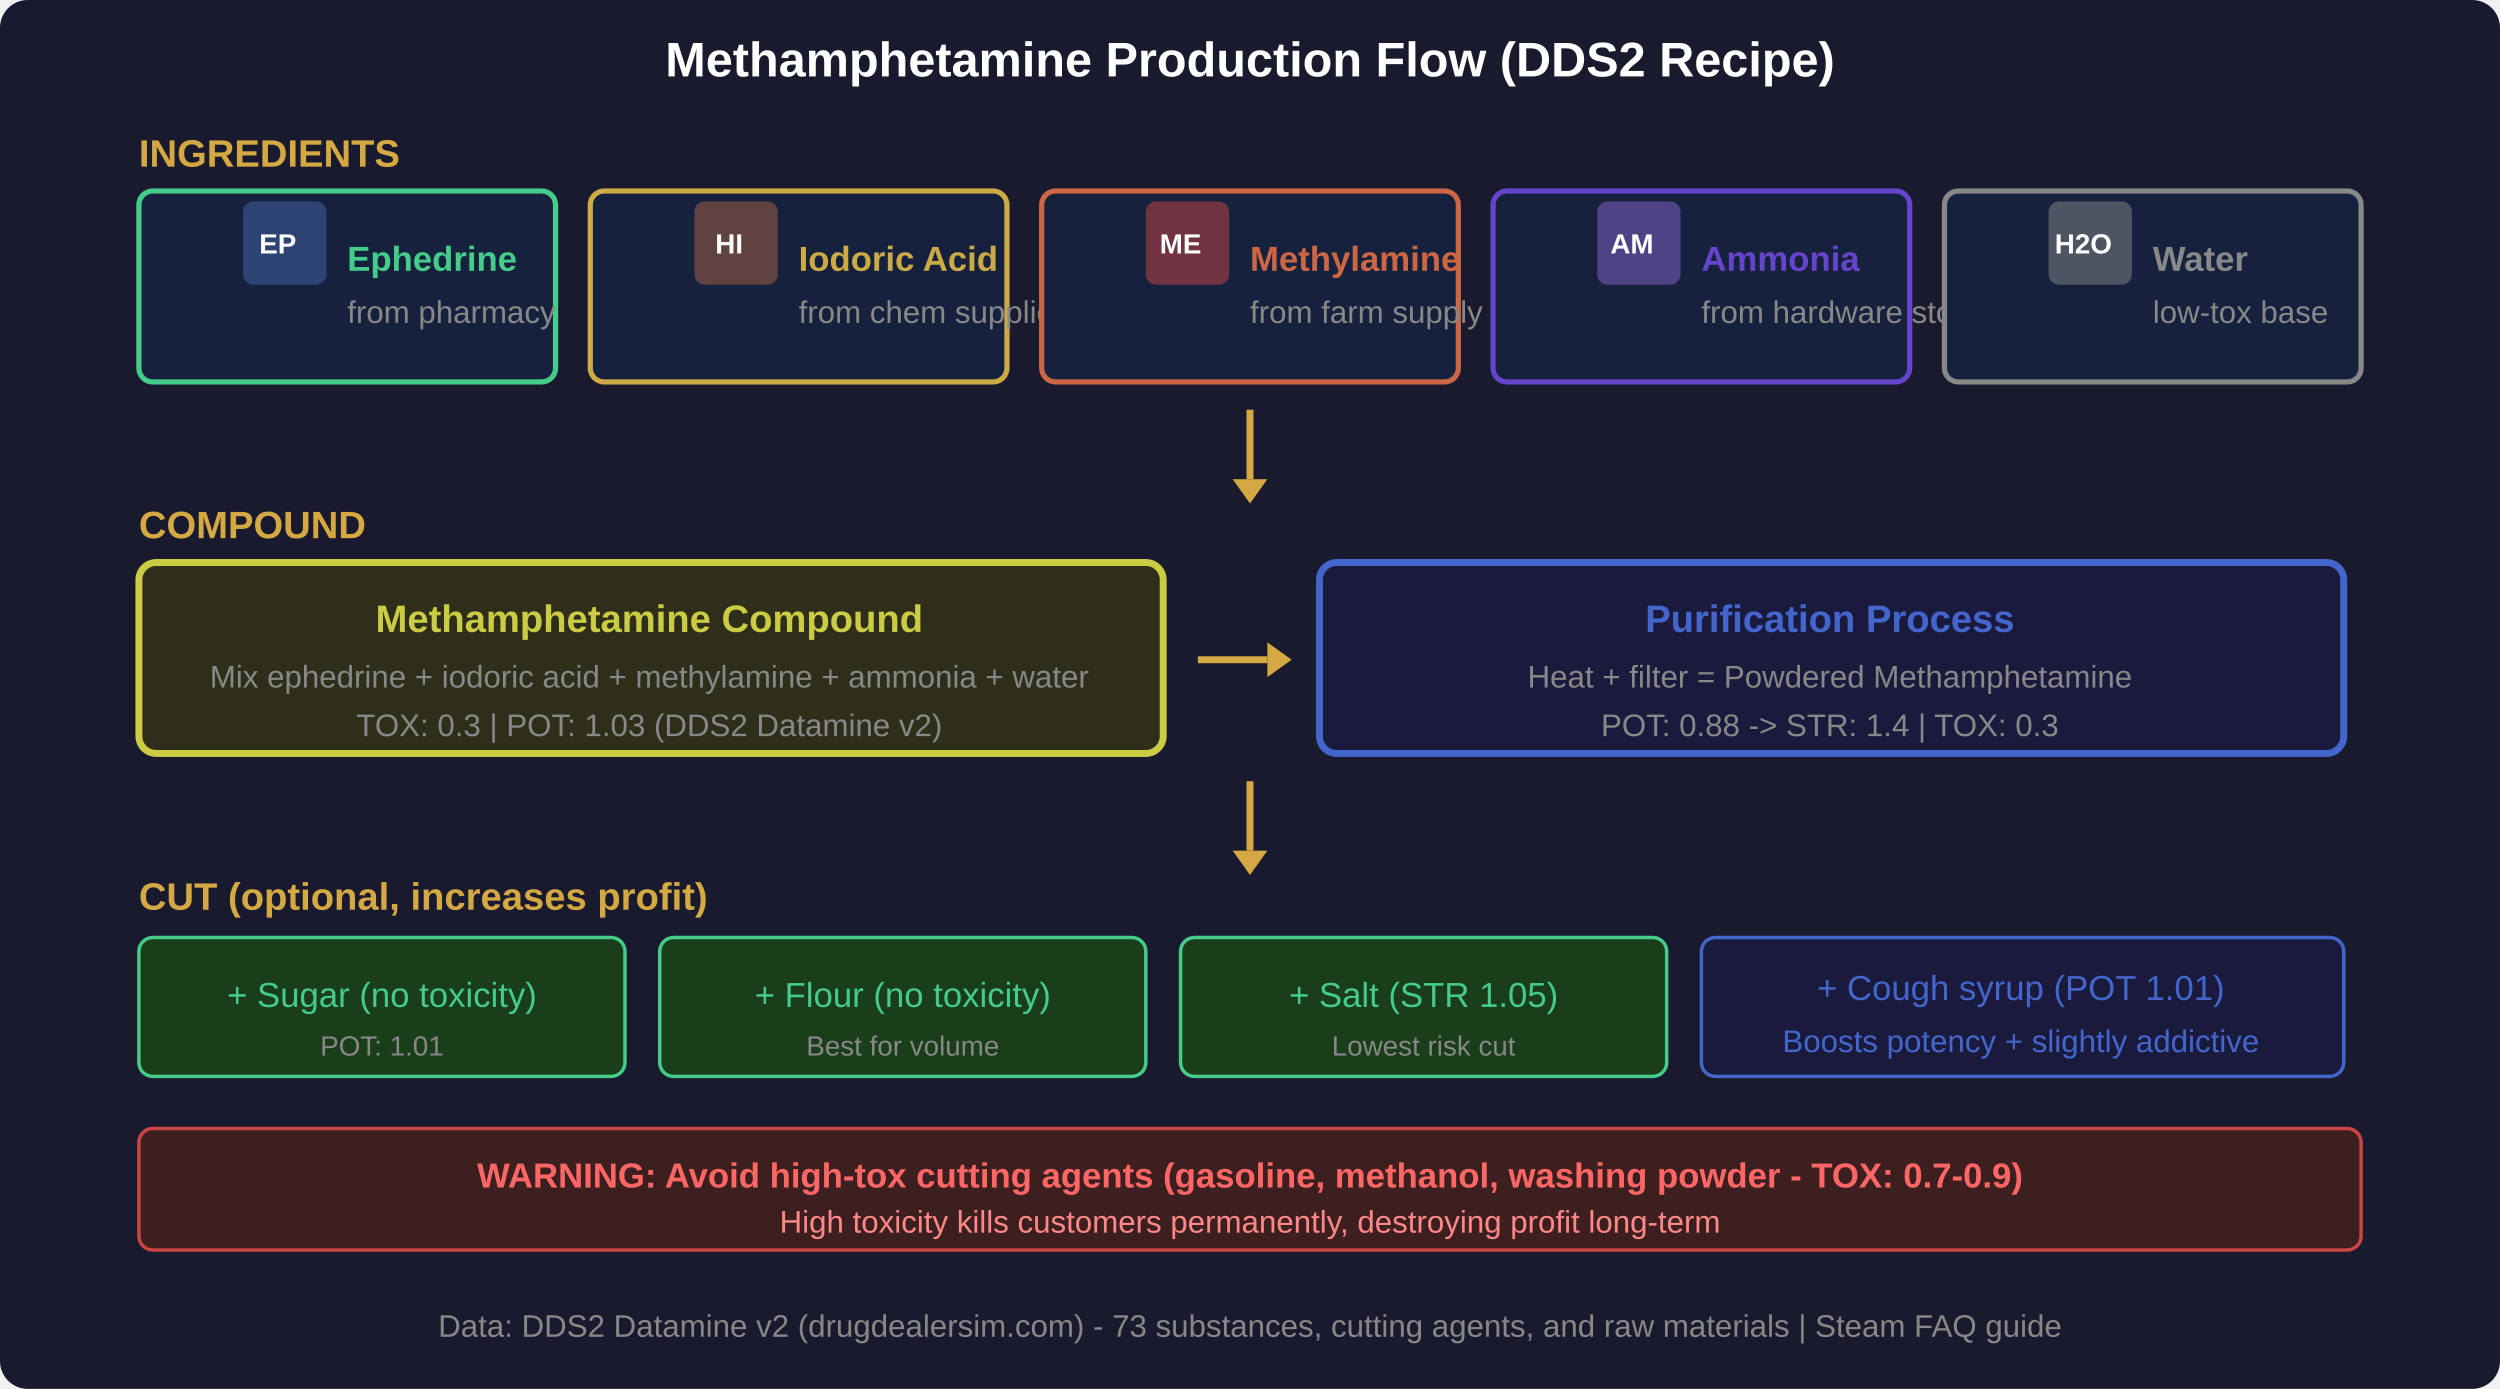
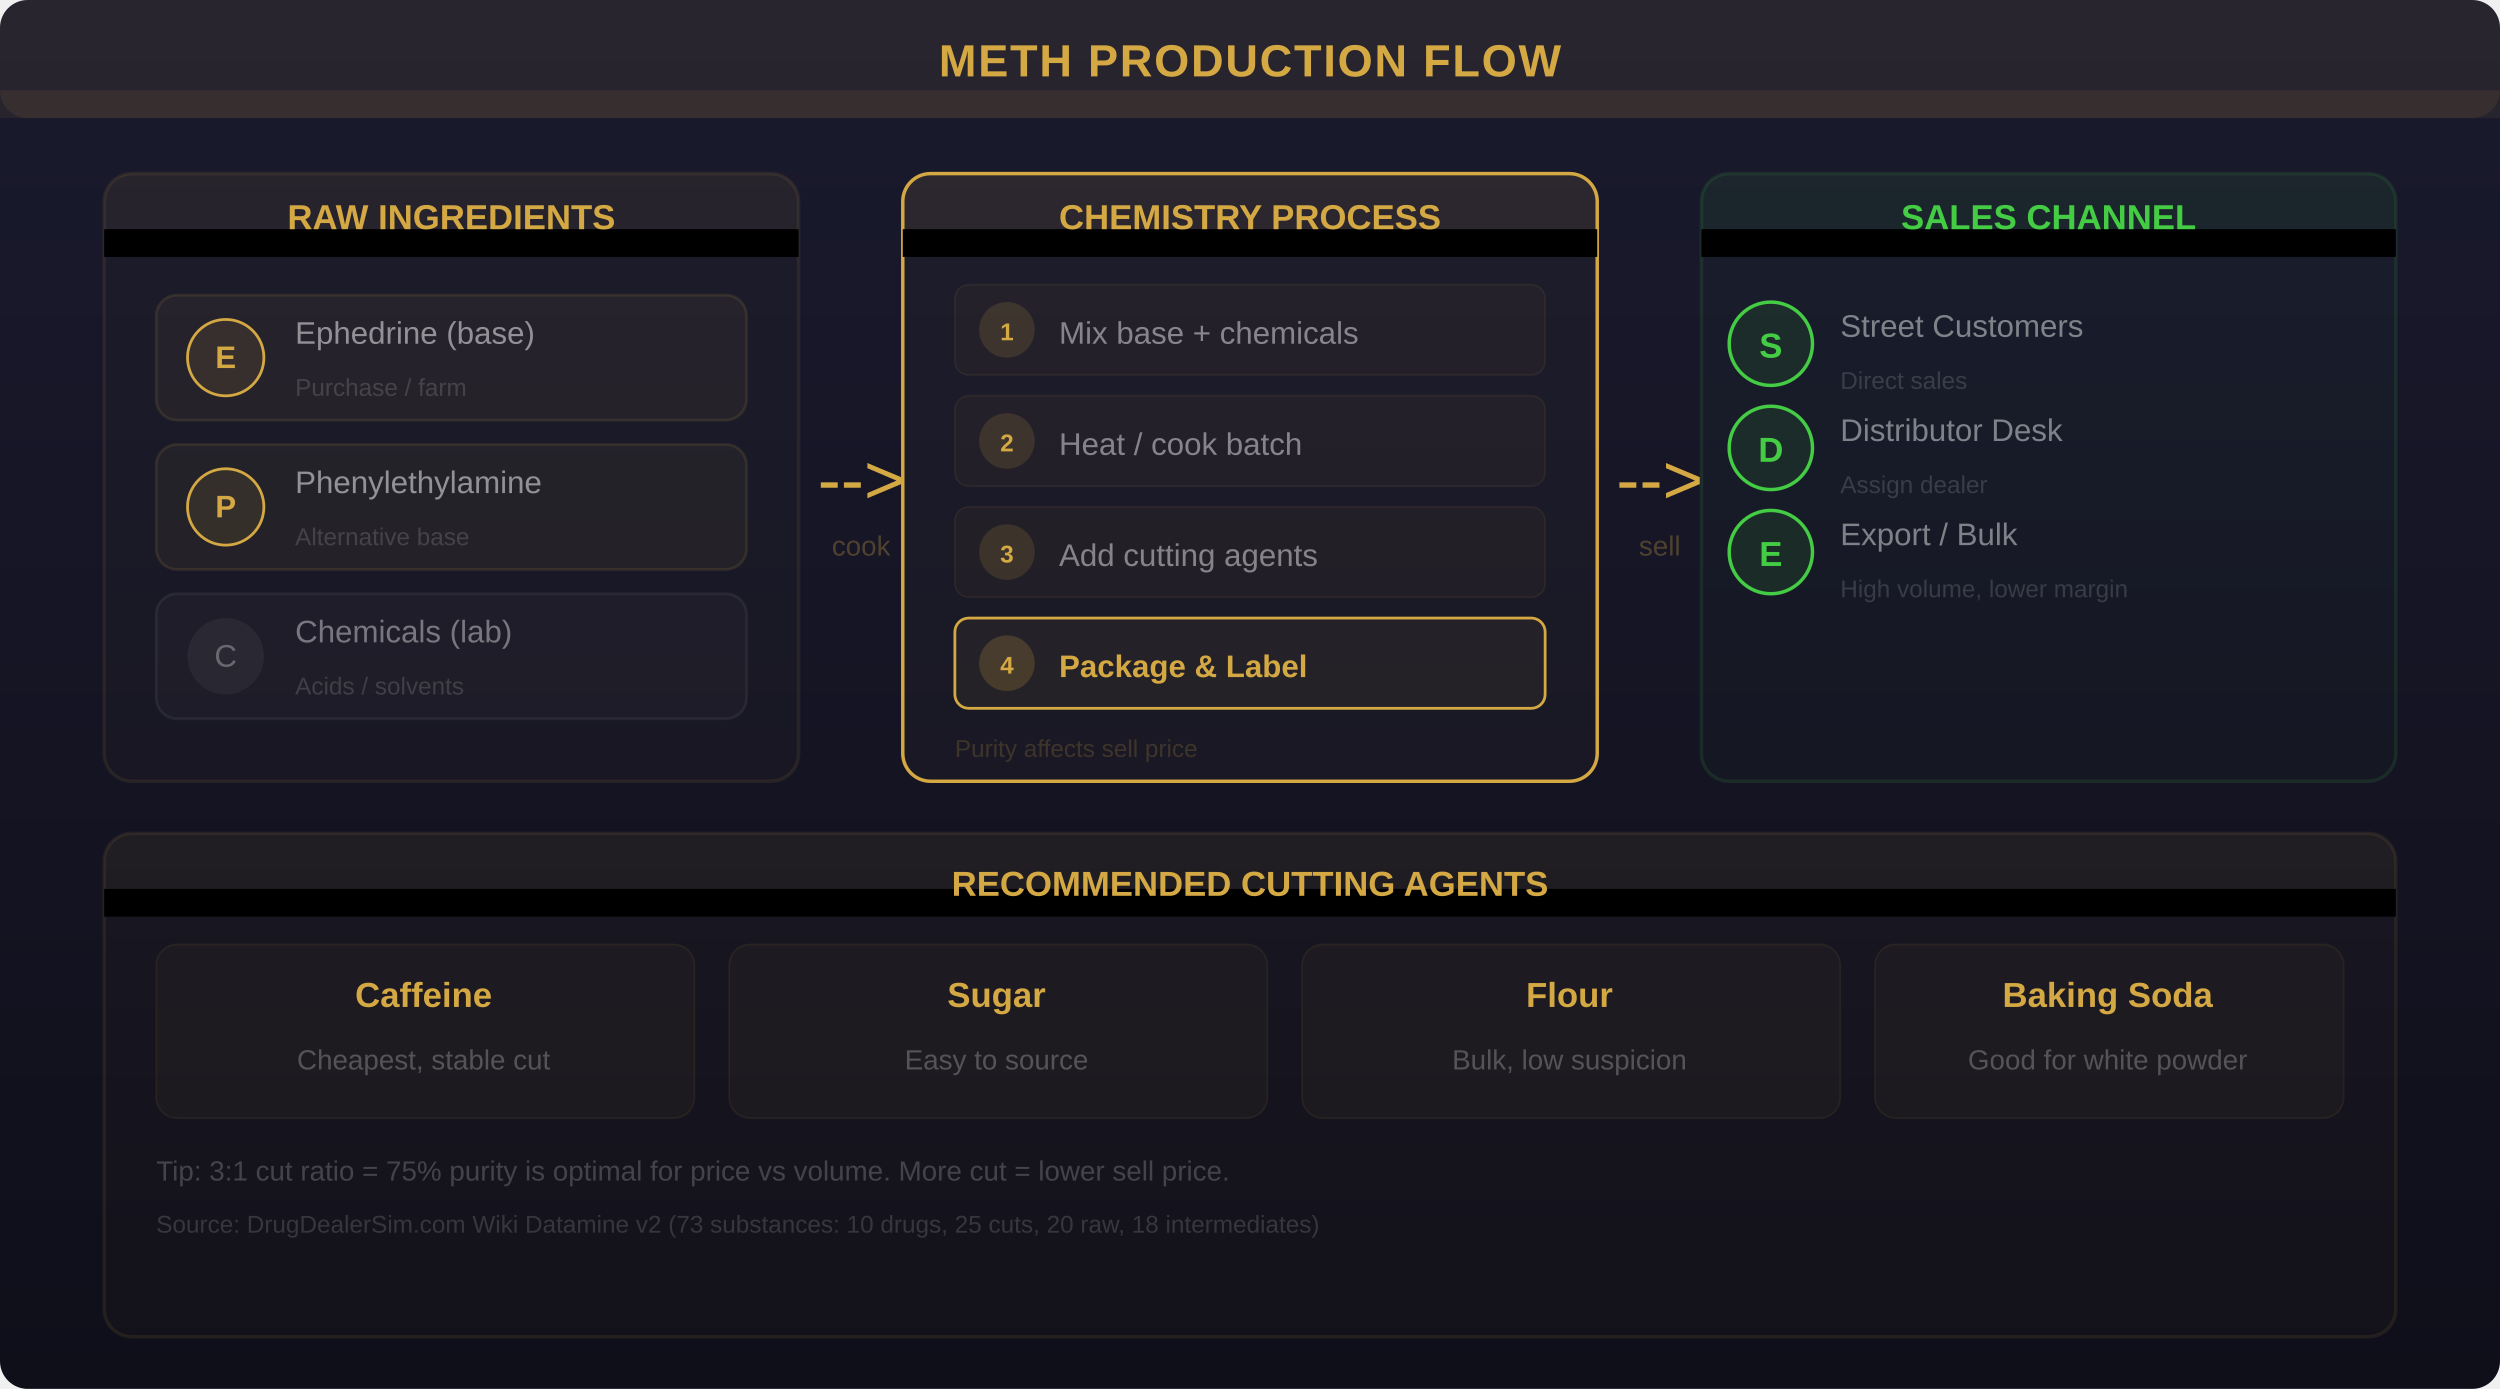
<svg xmlns="http://www.w3.org/2000/svg" viewBox="0 0 720 400" width="720" height="400">
-   <rect width="720" height="400" fill="#1a1a2e" rx="8" />
-   <text x="360" y="22" text-anchor="middle" fill="#ffffff" font-family="Arial, sans-serif" font-size="14" font-weight="bold">Methamphetamine Production Flow (DDS2 Recipe)</text>
-   <text x="40" y="48" fill="#d4a843" font-family="Arial, sans-serif" font-size="11" font-weight="bold">INGREDIENTS</text>
-   <rect x="40" y="55" width="120" height="55" rx="4" fill="#16213e" stroke="#44cc88" stroke-width="1.5" />
-   <rect x="70" y="58" width="24" height="24" rx="3" fill="#4466aa" opacity="0.5" />
-   <text x="80" y="73" text-anchor="middle" fill="#ffffff" font-family="Arial, sans-serif" font-size="8" font-weight="bold">EP</text>
-   <text x="100" y="78" fill="#44cc88" font-family="Arial, sans-serif" font-size="10" font-weight="bold">Ephedrine</text>
-   <text x="100" y="93" fill="#888888" font-family="Arial, sans-serif" font-size="9">from pharmacy</text>
-   <rect x="170" y="55" width="120" height="55" rx="4" fill="#16213e" stroke="#ccaa44" stroke-width="1.5" />
-   <rect x="200" y="58" width="24" height="24" rx="3" fill="#aa6644" opacity="0.5" />
-   <text x="210" y="73" text-anchor="middle" fill="#ffffff" font-family="Arial, sans-serif" font-size="8" font-weight="bold">HI</text>
-   <text x="230" y="78" fill="#ccaa44" font-family="Arial, sans-serif" font-size="10" font-weight="bold">Iodoric Acid</text>
-   <text x="230" y="93" fill="#888888" font-family="Arial, sans-serif" font-size="9">from chem supplier</text>
-   <rect x="300" y="55" width="120" height="55" rx="4" fill="#16213e" stroke="#cc6644" stroke-width="1.5" />
-   <rect x="330" y="58" width="24" height="24" rx="3" fill="#cc4444" opacity="0.5" />
-   <text x="340" y="73" text-anchor="middle" fill="#ffffff" font-family="Arial, sans-serif" font-size="8" font-weight="bold">ME</text>
-   <text x="360" y="78" fill="#cc6644" font-family="Arial, sans-serif" font-size="10" font-weight="bold">Methylamine</text>
-   <text x="360" y="93" fill="#888888" font-family="Arial, sans-serif" font-size="9">from farm supply</text>
-   <rect x="430" y="55" width="120" height="55" rx="4" fill="#16213e" stroke="#6644cc" stroke-width="1.5" />
-   <rect x="460" y="58" width="24" height="24" rx="3" fill="#8866cc" opacity="0.5" />
-   <text x="470" y="73" text-anchor="middle" fill="#ffffff" font-family="Arial, sans-serif" font-size="8" font-weight="bold">AM</text>
-   <text x="490" y="78" fill="#6644cc" font-family="Arial, sans-serif" font-size="10" font-weight="bold">Ammonia</text>
-   <text x="490" y="93" fill="#888888" font-family="Arial, sans-serif" font-size="9">from hardware store</text>
-   <rect x="560" y="55" width="120" height="55" rx="4" fill="#16213e" stroke="#888888" stroke-width="1.5" />
-   <rect x="590" y="58" width="24" height="24" rx="3" fill="#888888" opacity="0.5" />
-   <text x="600" y="73" text-anchor="middle" fill="#ffffff" font-family="Arial, sans-serif" font-size="8" font-weight="bold">H2O</text>
-   <text x="620" y="78" fill="#888888" font-family="Arial, sans-serif" font-size="10" font-weight="bold">Water</text>
-   <text x="620" y="93" fill="#888888" font-family="Arial, sans-serif" font-size="9">low-tox base</text>
-   <line x1="360" y1="118" x2="360" y2="138" stroke="#d4a843" stroke-width="2" />
-   <polygon points="355,138 365,138 360,145" fill="#d4a843" />
-   <text x="40" y="155" fill="#d4a843" font-family="Arial, sans-serif" font-size="11" font-weight="bold">COMPOUND</text>
-   <rect x="40" y="162" width="295" height="55" rx="5" fill="#2e2e1a" stroke="#cccc44" stroke-width="2" />
-   <text x="187" y="182" text-anchor="middle" fill="#cccc44" font-family="Arial, sans-serif" font-size="11" font-weight="bold">Methamphetamine Compound</text>
-   <text x="187" y="198" text-anchor="middle" fill="#888888" font-family="Arial, sans-serif" font-size="9">Mix ephedrine + iodoric acid + methylamine + ammonia + water</text>
-   <text x="187" y="212" text-anchor="middle" fill="#888888" font-family="Arial, sans-serif" font-size="9">TOX: 0.3 | POT: 1.03 (DDS2 Datamine v2)</text>
-   <line x1="345" y1="190" x2="365" y2="190" stroke="#d4a843" stroke-width="2" />
-   <polygon points="365,185 365,195 372,190" fill="#d4a843" />
-   <rect x="380" y="162" width="295" height="55" rx="5" fill="#1a1a3d" stroke="#4466cc" stroke-width="2" />
-   <text x="527" y="182" text-anchor="middle" fill="#4466cc" font-family="Arial, sans-serif" font-size="11" font-weight="bold">Purification Process</text>
-   <text x="527" y="198" text-anchor="middle" fill="#888888" font-family="Arial, sans-serif" font-size="9">Heat + filter = Powdered Methamphetamine</text>
-   <text x="527" y="212" text-anchor="middle" fill="#888888" font-family="Arial, sans-serif" font-size="9">POT: 0.88 -&gt; STR: 1.4 | TOX: 0.3</text>
-   <line x1="360" y1="225" x2="360" y2="245" stroke="#d4a843" stroke-width="2" />
-   <polygon points="355,245 365,245 360,252" fill="#d4a843" />
-   <text x="40" y="262" fill="#d4a843" font-family="Arial, sans-serif" font-size="11" font-weight="bold">CUT (optional, increases profit)</text>
-   <rect x="40" y="270" width="140" height="40" rx="4" fill="#1a3d1a" stroke="#44cc88" stroke-width="1" />
-   <text x="110" y="290" text-anchor="middle" fill="#44cc88" font-family="Arial, sans-serif" font-size="10">+ Sugar (no toxicity)</text>
-   <text x="110" y="304" text-anchor="middle" fill="#888888" font-family="Arial, sans-serif" font-size="8">POT: 1.01</text>
-   <rect x="190" y="270" width="140" height="40" rx="4" fill="#1a3d1a" stroke="#44cc88" stroke-width="1" />
-   <text x="260" y="290" text-anchor="middle" fill="#44cc88" font-family="Arial, sans-serif" font-size="10">+ Flour (no toxicity)</text>
-   <text x="260" y="304" text-anchor="middle" fill="#888888" font-family="Arial, sans-serif" font-size="8">Best for volume</text>
-   <rect x="340" y="270" width="140" height="40" rx="4" fill="#1a3d1a" stroke="#44cc88" stroke-width="1" />
-   <text x="410" y="290" text-anchor="middle" fill="#44cc88" font-family="Arial, sans-serif" font-size="10">+ Salt (STR 1.05)</text>
-   <text x="410" y="304" text-anchor="middle" fill="#888888" font-family="Arial, sans-serif" font-size="8">Lowest risk cut</text>
-   <rect x="490" y="270" width="185" height="40" rx="4" fill="#1a1a3d" stroke="#4466cc" stroke-width="1" />
-   <text x="582" y="288" text-anchor="middle" fill="#4466cc" font-family="Arial, sans-serif" font-size="10">+ Cough syrup (POT 1.01)</text>
-   <text x="582" y="303" text-anchor="middle" fill="#4466cc" font-family="Arial, sans-serif" font-size="9">Boosts potency + slightly addictive</text>
-   <rect x="40" y="325" width="640" height="35" rx="4" fill="#3d1f1f" stroke="#cc4444" stroke-width="1" />
-   <text x="360" y="342" text-anchor="middle" fill="#ff6666" font-family="Arial, sans-serif" font-size="10" font-weight="bold">WARNING: Avoid high-tox cutting agents (gasoline, methanol, washing powder - TOX: 0.7-0.9)</text>
-   <text x="360" y="355" text-anchor="middle" fill="#ff8888" font-family="Arial, sans-serif" font-size="9">High toxicity kills customers permanently, destroying profit long-term</text>
-   <text x="360" y="385" text-anchor="middle" fill="#888888" font-family="Arial, sans-serif" font-size="9">Data: DDS2 Datamine v2 (drugdealersim.com) - 73 substances, cutting agents, and raw materials | Steam FAQ guide</text>
+   <defs>
+     <linearGradient id="bg" x1="0" y1="0" x2="0" y2="1">
+       <stop offset="0%" stop-color="#1a1a2e" />
+       <stop offset="100%" stop-color="#0f0f1a" />
+     </linearGradient>
+   </defs>
+   <rect width="720" height="400" fill="url(#bg)" rx="8" />
+   <rect x="0" y="0" width="720" height="34" fill="rgba(212,168,67,0.08)" rx="8" />
+   <rect x="0" y="26" width="720" height="8" fill="rgba(212,168,67,0.08)" />
+   <text x="360" y="22" text-anchor="middle" fill="#d4a843" font-family="'Segoe UI',Arial,sans-serif" font-size="13" font-weight="bold" letter-spacing="0.5">METH PRODUCTION FLOW</text>
+   <rect x="30" y="50" width="200" height="175" rx="8" fill="rgba(212,168,67,0.02)" stroke="rgba(212,168,67,0.1)" stroke-width="1" />
+   <rect x="30" y="50" width="200" height="24" rx="8" fill="rgba(212,168,67,0.06)" />
+   <rect x="30" y="66" width="200" height="8" />
+   <text x="130" y="66" text-anchor="middle" fill="#d4a843" font-family="Arial,sans-serif" font-size="10" font-weight="bold">RAW INGREDIENTS</text>
+   <rect x="45" y="85" width="170" height="36" rx="6" fill="rgba(212,168,67,0.06)" stroke="rgba(212,168,67,0.12)" stroke-width="0.8" />
+   <circle cx="65" cy="103" r="11" fill="rgba(212,168,67,0.1)" stroke="#d4a843" stroke-width="0.8" />
+   <text x="65" y="106" text-anchor="middle" fill="#d4a843" font-family="Arial,sans-serif" font-size="9" font-weight="bold">E</text>
+   <text x="85" y="99" fill="rgba(255,255,255,0.5)" font-family="Arial,sans-serif" font-size="9">Ephedrine (base)</text>
+   <text x="85" y="114" fill="rgba(255,255,255,0.15)" font-family="Arial,sans-serif" font-size="7">Purchase / farm</text>
+   <rect x="45" y="128" width="170" height="36" rx="6" fill="rgba(212,168,67,0.06)" stroke="rgba(212,168,67,0.12)" stroke-width="0.8" />
+   <circle cx="65" cy="146" r="11" fill="rgba(212,168,67,0.1)" stroke="#d4a843" stroke-width="0.8" />
+   <text x="65" y="149" text-anchor="middle" fill="#d4a843" font-family="Arial,sans-serif" font-size="9" font-weight="bold">P</text>
+   <text x="85" y="142" fill="rgba(255,255,255,0.5)" font-family="Arial,sans-serif" font-size="9">Phenylethylamine</text>
+   <text x="85" y="157" fill="rgba(255,255,255,0.15)" font-family="Arial,sans-serif" font-size="7">Alternative base</text>
+   <rect x="45" y="171" width="170" height="36" rx="6" fill="rgba(255,255,255,0.02)" stroke="rgba(255,255,255,0.06)" stroke-width="0.8" />
+   <circle cx="65" cy="189" r="11" fill="rgba(255,255,255,0.05)" />
+   <text x="65" y="192" text-anchor="middle" fill="rgba(255,255,255,0.3)" font-family="Arial,sans-serif" font-size="9">C</text>
+   <text x="85" y="185" fill="rgba(255,255,255,0.4)" font-family="Arial,sans-serif" font-size="9">Chemicals (lab)</text>
+   <text x="85" y="200" fill="rgba(255,255,255,0.15)" font-family="Arial,sans-serif" font-size="7">Acids / solvents</text>
+   <text x="248" y="145" text-anchor="middle" fill="#d4a843" font-family="Arial,sans-serif" font-size="20">--&gt;</text>
+   <text x="248" y="160" text-anchor="middle" fill="rgba(212,168,67,0.3)" font-family="Arial,sans-serif" font-size="8">cook</text>
+   <rect x="260" y="50" width="200" height="175" rx="8" fill="rgba(212,168,67,0.03)" stroke="#d4a843" stroke-width="1" />
+   <rect x="260" y="50" width="200" height="24" rx="8" fill="rgba(212,168,67,0.08)" />
+   <rect x="260" y="66" width="200" height="8" />
+   <text x="360" y="66" text-anchor="middle" fill="#d4a843" font-family="Arial,sans-serif" font-size="10" font-weight="bold">CHEMISTRY PROCESS</text>
+   <rect x="275" y="82" width="170" height="26" rx="4" fill="rgba(212,168,67,0.04)" stroke="rgba(212,168,67,0.08)" stroke-width="0.5" />
+   <circle cx="290" cy="95" r="8" fill="rgba(212,168,67,0.15)" />
+   <text x="290" y="98" text-anchor="middle" fill="#d4a843" font-family="Arial,sans-serif" font-size="7" font-weight="bold">1</text>
+   <text x="305" y="99" fill="rgba(255,255,255,0.45)" font-family="Arial,sans-serif" font-size="9">Mix base + chemicals</text>
+   <rect x="275" y="114" width="170" height="26" rx="4" fill="rgba(212,168,67,0.04)" stroke="rgba(212,168,67,0.08)" stroke-width="0.5" />
+   <circle cx="290" cy="127" r="8" fill="rgba(212,168,67,0.15)" />
+   <text x="290" y="130" text-anchor="middle" fill="#d4a843" font-family="Arial,sans-serif" font-size="7" font-weight="bold">2</text>
+   <text x="305" y="131" fill="rgba(255,255,255,0.45)" font-family="Arial,sans-serif" font-size="9">Heat / cook batch</text>
+   <rect x="275" y="146" width="170" height="26" rx="4" fill="rgba(212,168,67,0.04)" stroke="rgba(212,168,67,0.08)" stroke-width="0.5" />
+   <circle cx="290" cy="159" r="8" fill="rgba(212,168,67,0.15)" />
+   <text x="290" y="162" text-anchor="middle" fill="#d4a843" font-family="Arial,sans-serif" font-size="7" font-weight="bold">3</text>
+   <text x="305" y="163" fill="rgba(255,255,255,0.45)" font-family="Arial,sans-serif" font-size="9">Add cutting agents</text>
+   <rect x="275" y="178" width="170" height="26" rx="4" fill="rgba(212,168,67,0.06)" stroke="#d4a843" stroke-width="0.8" />
+   <circle cx="290" cy="191" r="8" fill="rgba(212,168,67,0.2)" />
+   <text x="290" y="194" text-anchor="middle" fill="#d4a843" font-family="Arial,sans-serif" font-size="7" font-weight="bold">4</text>
+   <text x="305" y="195" fill="#d4a843" font-family="Arial,sans-serif" font-size="9" font-weight="bold">Package &amp; Label</text>
+   <text x="275" y="218" fill="rgba(212,168,67,0.2)" font-family="Arial,sans-serif" font-size="7">Purity affects sell price</text>
+   <text x="478" y="145" text-anchor="middle" fill="#d4a843" font-family="Arial,sans-serif" font-size="20">--&gt;</text>
+   <text x="478" y="160" text-anchor="middle" fill="rgba(212,168,67,0.3)" font-family="Arial,sans-serif" font-size="8">sell</text>
+   <rect x="490" y="50" width="200" height="175" rx="8" fill="rgba(68,204,68,0.02)" stroke="rgba(68,204,68,0.12)" stroke-width="1" />
+   <rect x="490" y="50" width="200" height="24" rx="8" fill="rgba(68,204,68,0.05)" />
+   <rect x="490" y="66" width="200" height="8" />
+   <text x="590" y="66" text-anchor="middle" fill="#44cc44" font-family="Arial,sans-serif" font-size="10" font-weight="bold">SALES CHANNEL</text>
+   <circle cx="510" cy="99" r="12" fill="rgba(68,204,68,0.1)" stroke="#44cc44" stroke-width="1" />
+   <text x="510" y="103" text-anchor="middle" fill="#44cc44" font-family="Arial,sans-serif" font-size="10" font-weight="bold">S</text>
+   <text x="530" y="97" fill="rgba(255,255,255,0.45)" font-family="Arial,sans-serif" font-size="9">Street Customers</text>
+   <text x="530" y="112" fill="rgba(255,255,255,0.15)" font-family="Arial,sans-serif" font-size="7">Direct sales</text>
+   <circle cx="510" cy="129" r="12" fill="rgba(68,204,68,0.1)" stroke="#44cc44" stroke-width="1" />
+   <text x="510" y="133" text-anchor="middle" fill="#44cc44" font-family="Arial,sans-serif" font-size="10" font-weight="bold">D</text>
+   <text x="530" y="127" fill="rgba(255,255,255,0.45)" font-family="Arial,sans-serif" font-size="9">Distributor Desk</text>
+   <text x="530" y="142" fill="rgba(255,255,255,0.15)" font-family="Arial,sans-serif" font-size="7">Assign dealer</text>
+   <circle cx="510" cy="159" r="12" fill="rgba(68,204,68,0.1)" stroke="#44cc44" stroke-width="1" />
+   <text x="510" y="163" text-anchor="middle" fill="#44cc44" font-family="Arial,sans-serif" font-size="10" font-weight="bold">E</text>
+   <text x="530" y="157" fill="rgba(255,255,255,0.45)" font-family="Arial,sans-serif" font-size="9">Export / Bulk</text>
+   <text x="530" y="172" fill="rgba(255,255,255,0.15)" font-family="Arial,sans-serif" font-size="7">High volume, lower margin</text>
+   <rect x="30" y="240" width="660" height="145" rx="8" fill="rgba(212,168,67,0.02)" stroke="rgba(212,168,67,0.1)" stroke-width="1" />
+   <rect x="30" y="240" width="660" height="24" rx="8" fill="rgba(212,168,67,0.05)" />
+   <rect x="30" y="256" width="660" height="8" />
+   <text x="360" y="258" text-anchor="middle" fill="#d4a843" font-family="Arial,sans-serif" font-size="10" font-weight="bold">RECOMMENDED CUTTING AGENTS</text>
+   <rect x="45" y="272" width="155" height="50" rx="6" fill="rgba(212,168,67,0.04)" stroke="rgba(212,168,67,0.08)" stroke-width="0.5" />
+   <text x="122" y="290" text-anchor="middle" fill="#d4a843" font-family="Arial,sans-serif" font-size="10" font-weight="bold">Caffeine</text>
+   <text x="122" y="308" text-anchor="middle" fill="rgba(255,255,255,0.25)" font-family="Arial,sans-serif" font-size="8">Cheapest, stable cut</text>
+   <rect x="210" y="272" width="155" height="50" rx="6" fill="rgba(212,168,67,0.04)" stroke="rgba(212,168,67,0.08)" stroke-width="0.5" />
+   <text x="287" y="290" text-anchor="middle" fill="#d4a843" font-family="Arial,sans-serif" font-size="10" font-weight="bold">Sugar</text>
+   <text x="287" y="308" text-anchor="middle" fill="rgba(255,255,255,0.25)" font-family="Arial,sans-serif" font-size="8">Easy to source</text>
+   <rect x="375" y="272" width="155" height="50" rx="6" fill="rgba(212,168,67,0.04)" stroke="rgba(212,168,67,0.08)" stroke-width="0.5" />
+   <text x="452" y="290" text-anchor="middle" fill="#d4a843" font-family="Arial,sans-serif" font-size="10" font-weight="bold">Flour</text>
+   <text x="452" y="308" text-anchor="middle" fill="rgba(255,255,255,0.25)" font-family="Arial,sans-serif" font-size="8">Bulk, low suspicion</text>
+   <rect x="540" y="272" width="135" height="50" rx="6" fill="rgba(212,168,67,0.04)" stroke="rgba(212,168,67,0.08)" stroke-width="0.5" />
+   <text x="607" y="290" text-anchor="middle" fill="#d4a843" font-family="Arial,sans-serif" font-size="10" font-weight="bold">Baking Soda</text>
+   <text x="607" y="308" text-anchor="middle" fill="rgba(255,255,255,0.25)" font-family="Arial,sans-serif" font-size="8">Good for white powder</text>
+   <text x="45" y="340" fill="rgba(255,255,255,0.2)" font-family="Arial,sans-serif" font-size="8">Tip: 3:1 cut ratio = 75% purity is optimal for price vs volume. More cut = lower sell price.</text>
+   <text x="45" y="355" fill="rgba(255,255,255,0.15)" font-family="Arial,sans-serif" font-size="7">Source: DrugDealerSim.com Wiki Datamine v2 (73 substances: 10 drugs, 25 cuts, 20 raw, 18 intermediates)</text>
</svg>
